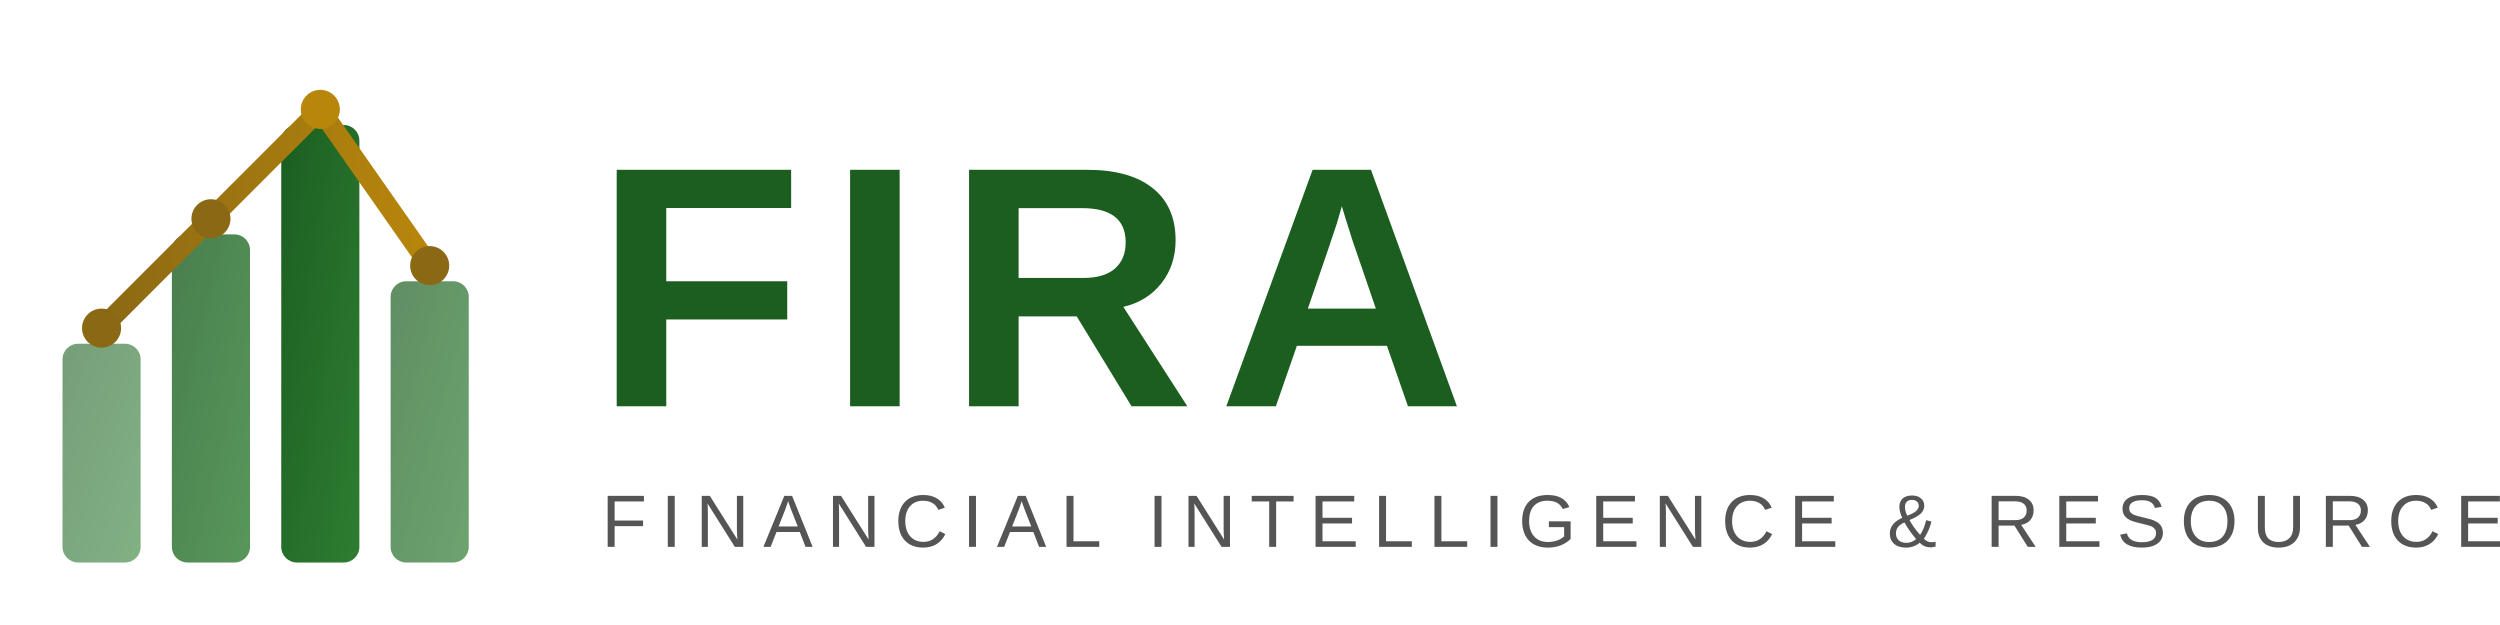
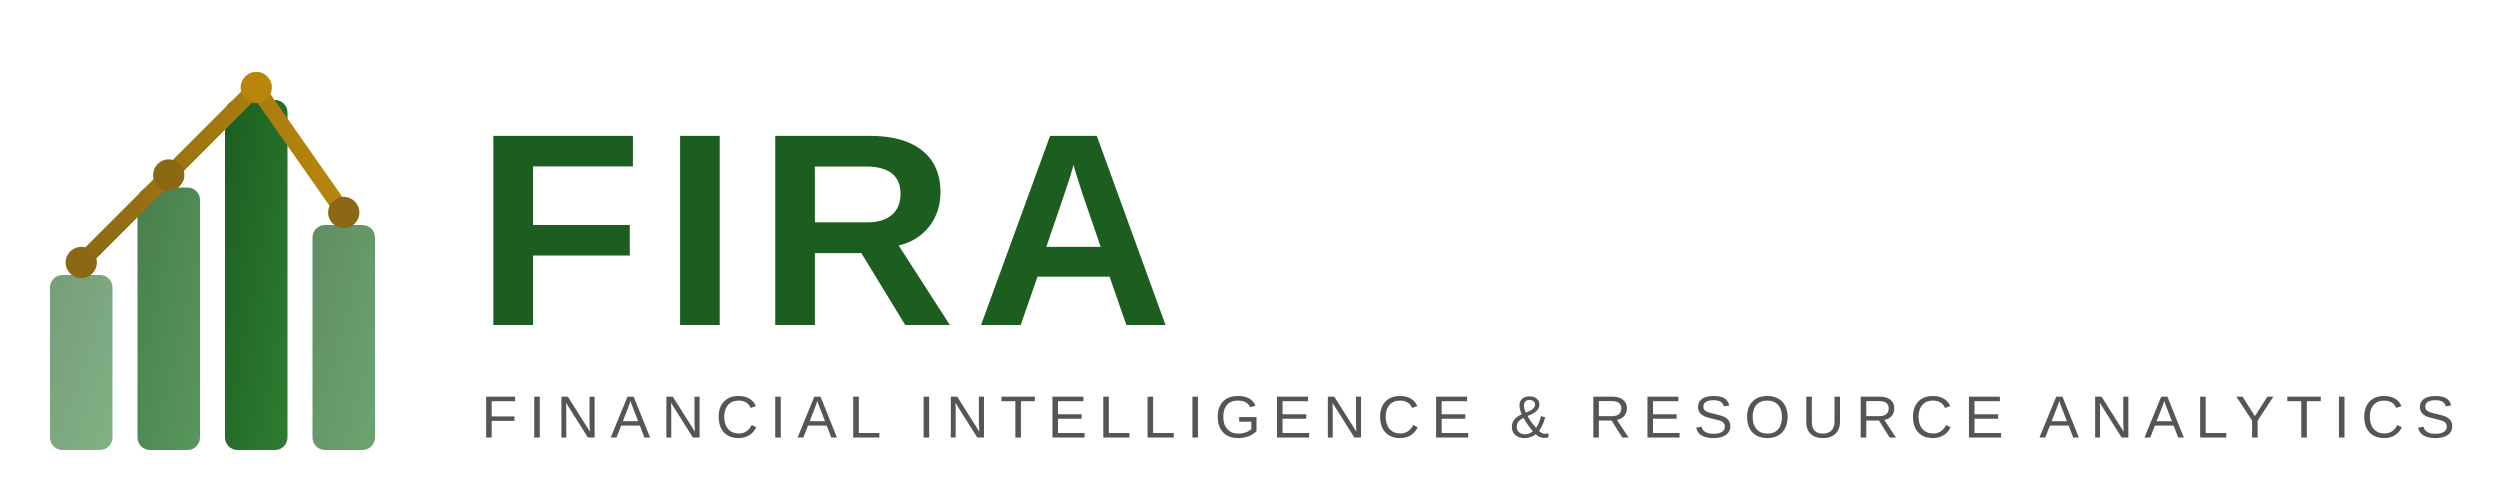
- <svg xmlns="http://www.w3.org/2000/svg" viewBox="0 0 320 80" fill="none">
+ <svg xmlns="http://www.w3.org/2000/svg" viewBox="0 0 400 80" fill="none">
  <defs>
    <linearGradient id="grad" x1="0%" y1="0%" x2="100%" y2="100%">
      <stop offset="0%" style="stop-color:#1B5E20;stop-opacity:1" />
      <stop offset="100%" style="stop-color:#2E7D32;stop-opacity:1" />
    </linearGradient>
    <linearGradient id="gold" x1="0%" y1="0%" x2="100%" y2="0%">
      <stop offset="0%" style="stop-color:#8B6914;stop-opacity:1" />
      <stop offset="100%" style="stop-color:#B8860B;stop-opacity:1" />
    </linearGradient>
  </defs>
  <rect x="8" y="44" width="10" height="28" rx="2" fill="url(#grad)" opacity="0.6" />
  <rect x="22" y="30" width="10" height="42" rx="2" fill="url(#grad)" opacity="0.8" />
  <rect x="36" y="16" width="10" height="56" rx="2" fill="url(#grad)" />
  <rect x="50" y="36" width="10" height="36" rx="2" fill="url(#grad)" opacity="0.7" />
  <polyline points="13,42 27,28 41,14 55,34" stroke="url(#gold)" stroke-width="2.5" fill="none" stroke-linecap="round" stroke-linejoin="round" />
  <circle cx="13" cy="42" r="2.5" fill="#8B6914" />
  <circle cx="27" cy="28" r="2.5" fill="#8B6914" />
  <circle cx="41" cy="14" r="2.5" fill="#B8860B" />
  <circle cx="55" cy="34" r="2.5" fill="#8B6914" />
  <text x="76" y="52" font-family="'Segoe UI', 'Helvetica Neue', Arial, sans-serif" font-size="44" font-weight="700" letter-spacing="3" fill="#1B5E20">FIRA</text>
  <text x="77" y="70" font-family="'Segoe UI', 'Helvetica Neue', Arial, sans-serif" font-size="9.5" font-weight="400" letter-spacing="1.8" fill="#555555">FINANCIAL INTELLIGENCE &amp; RESOURCE ANALYTICS</text>
</svg>
